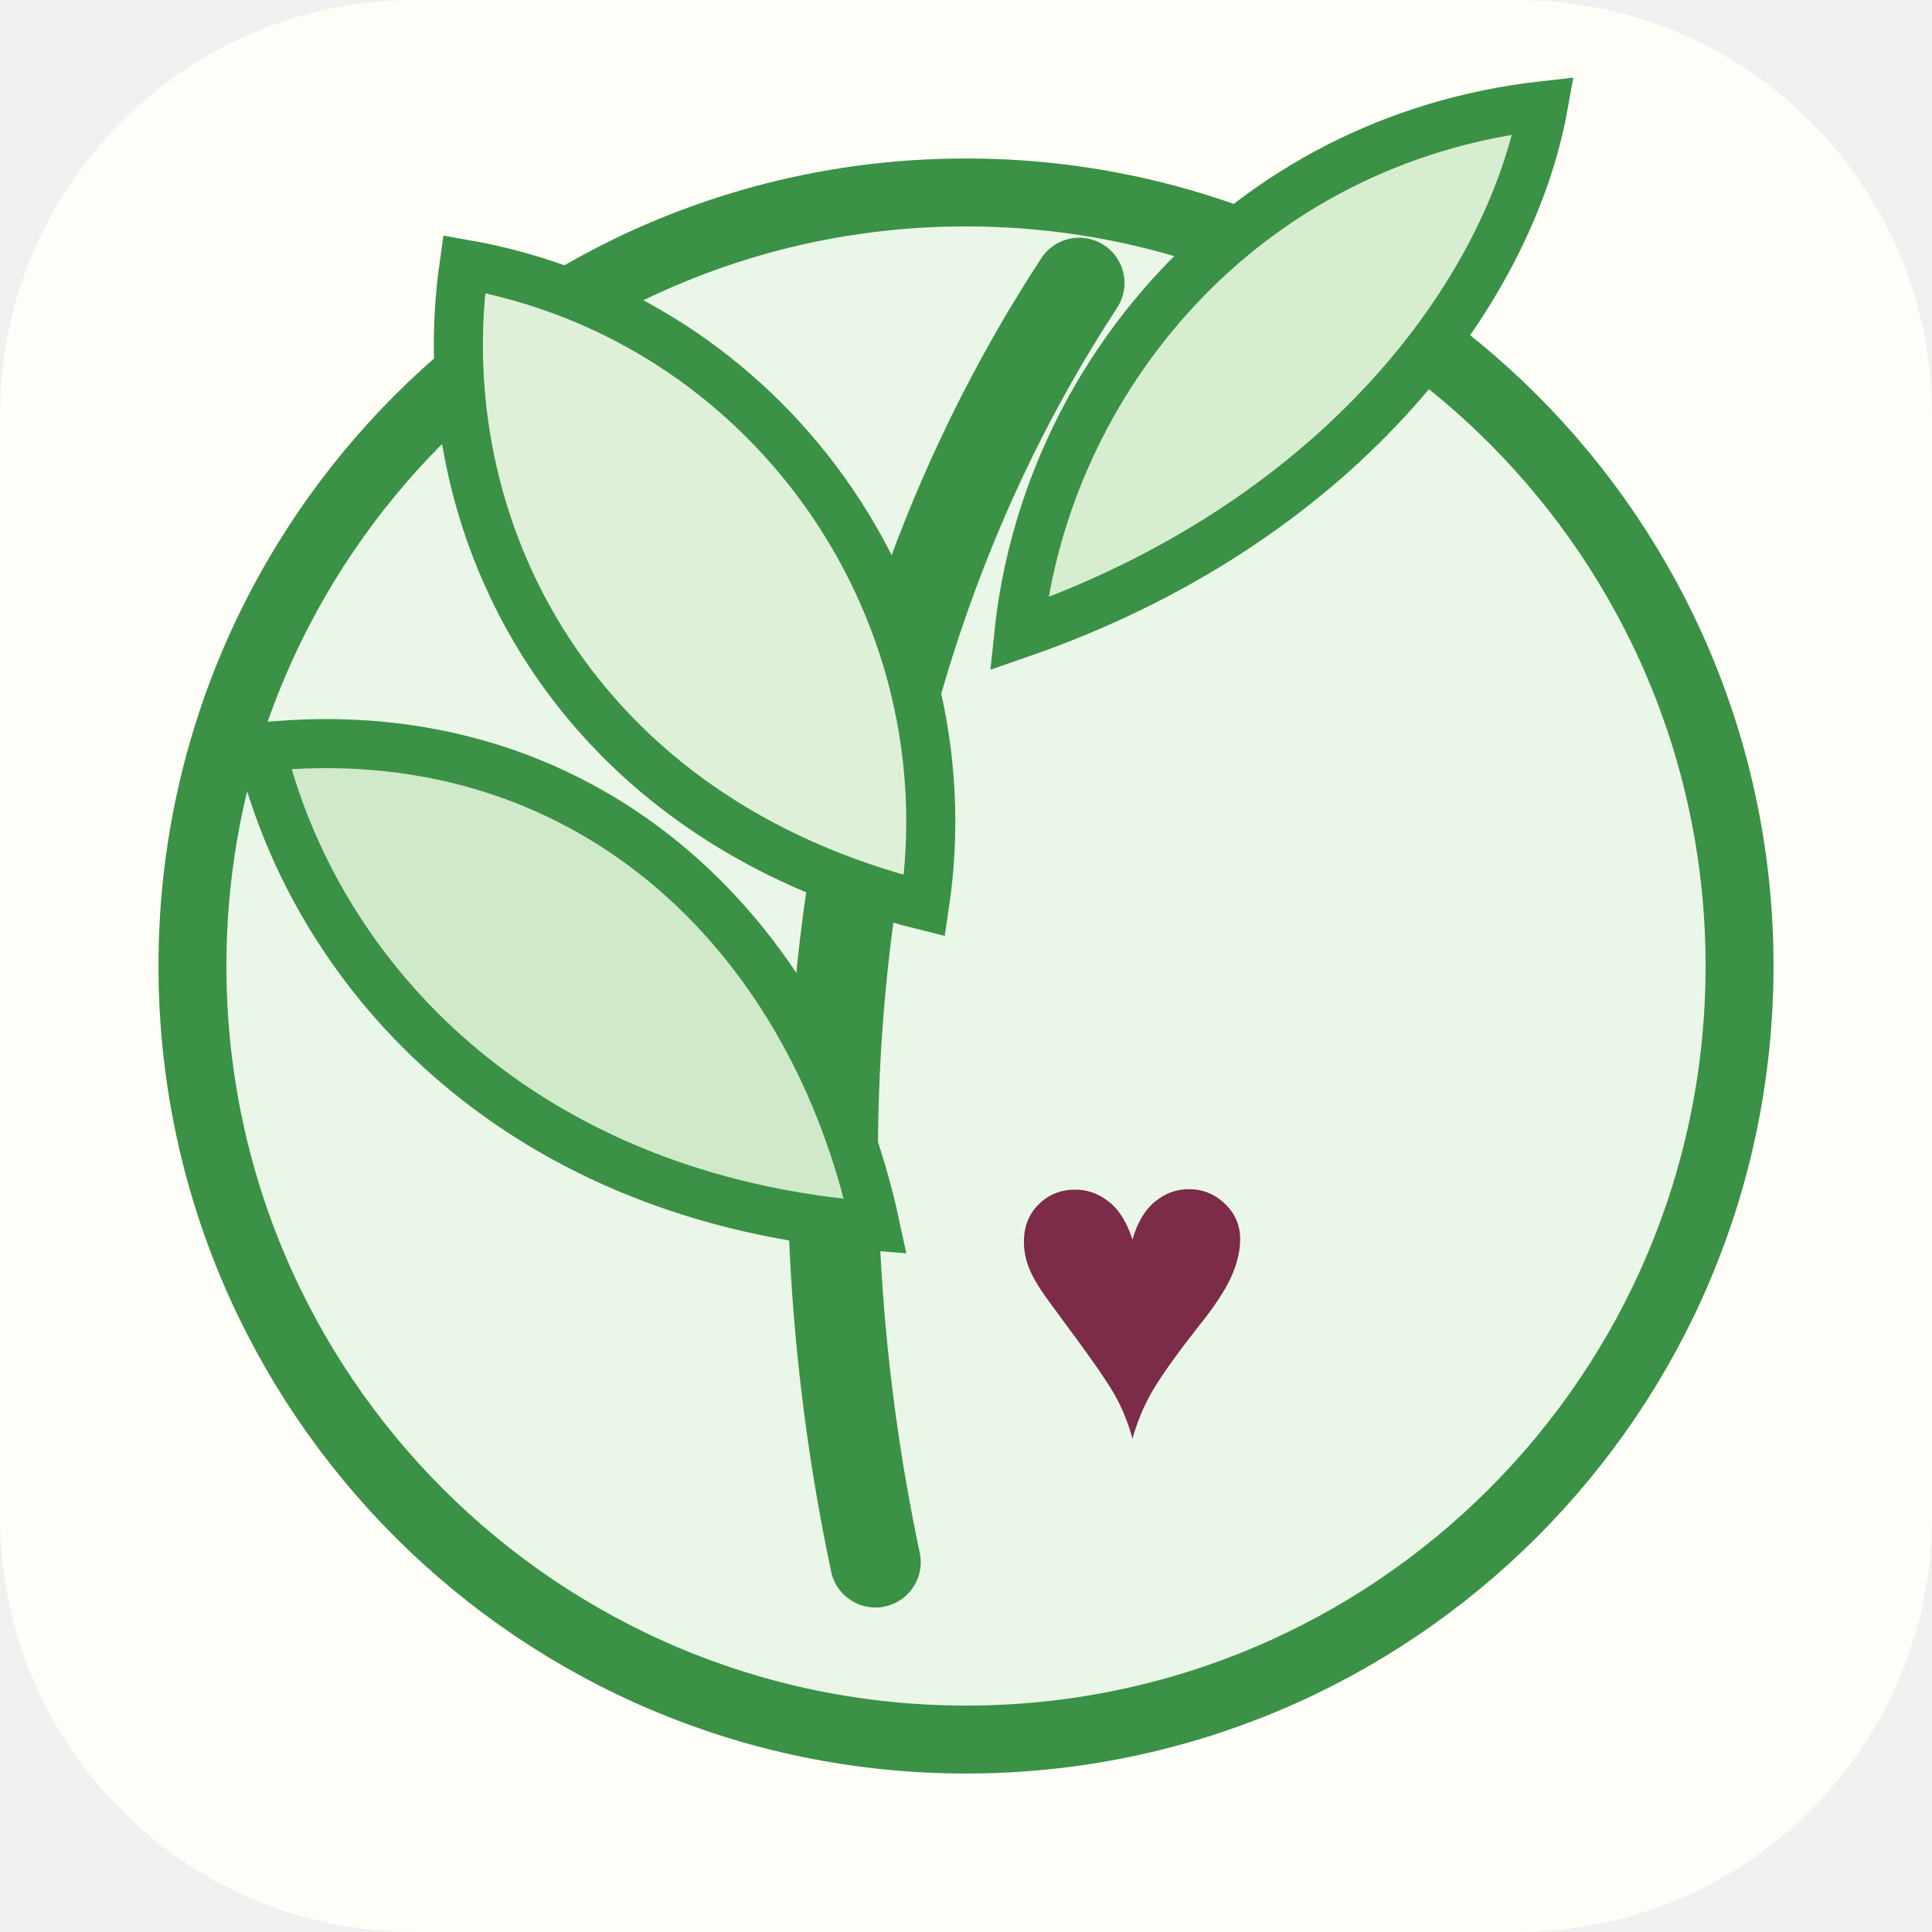
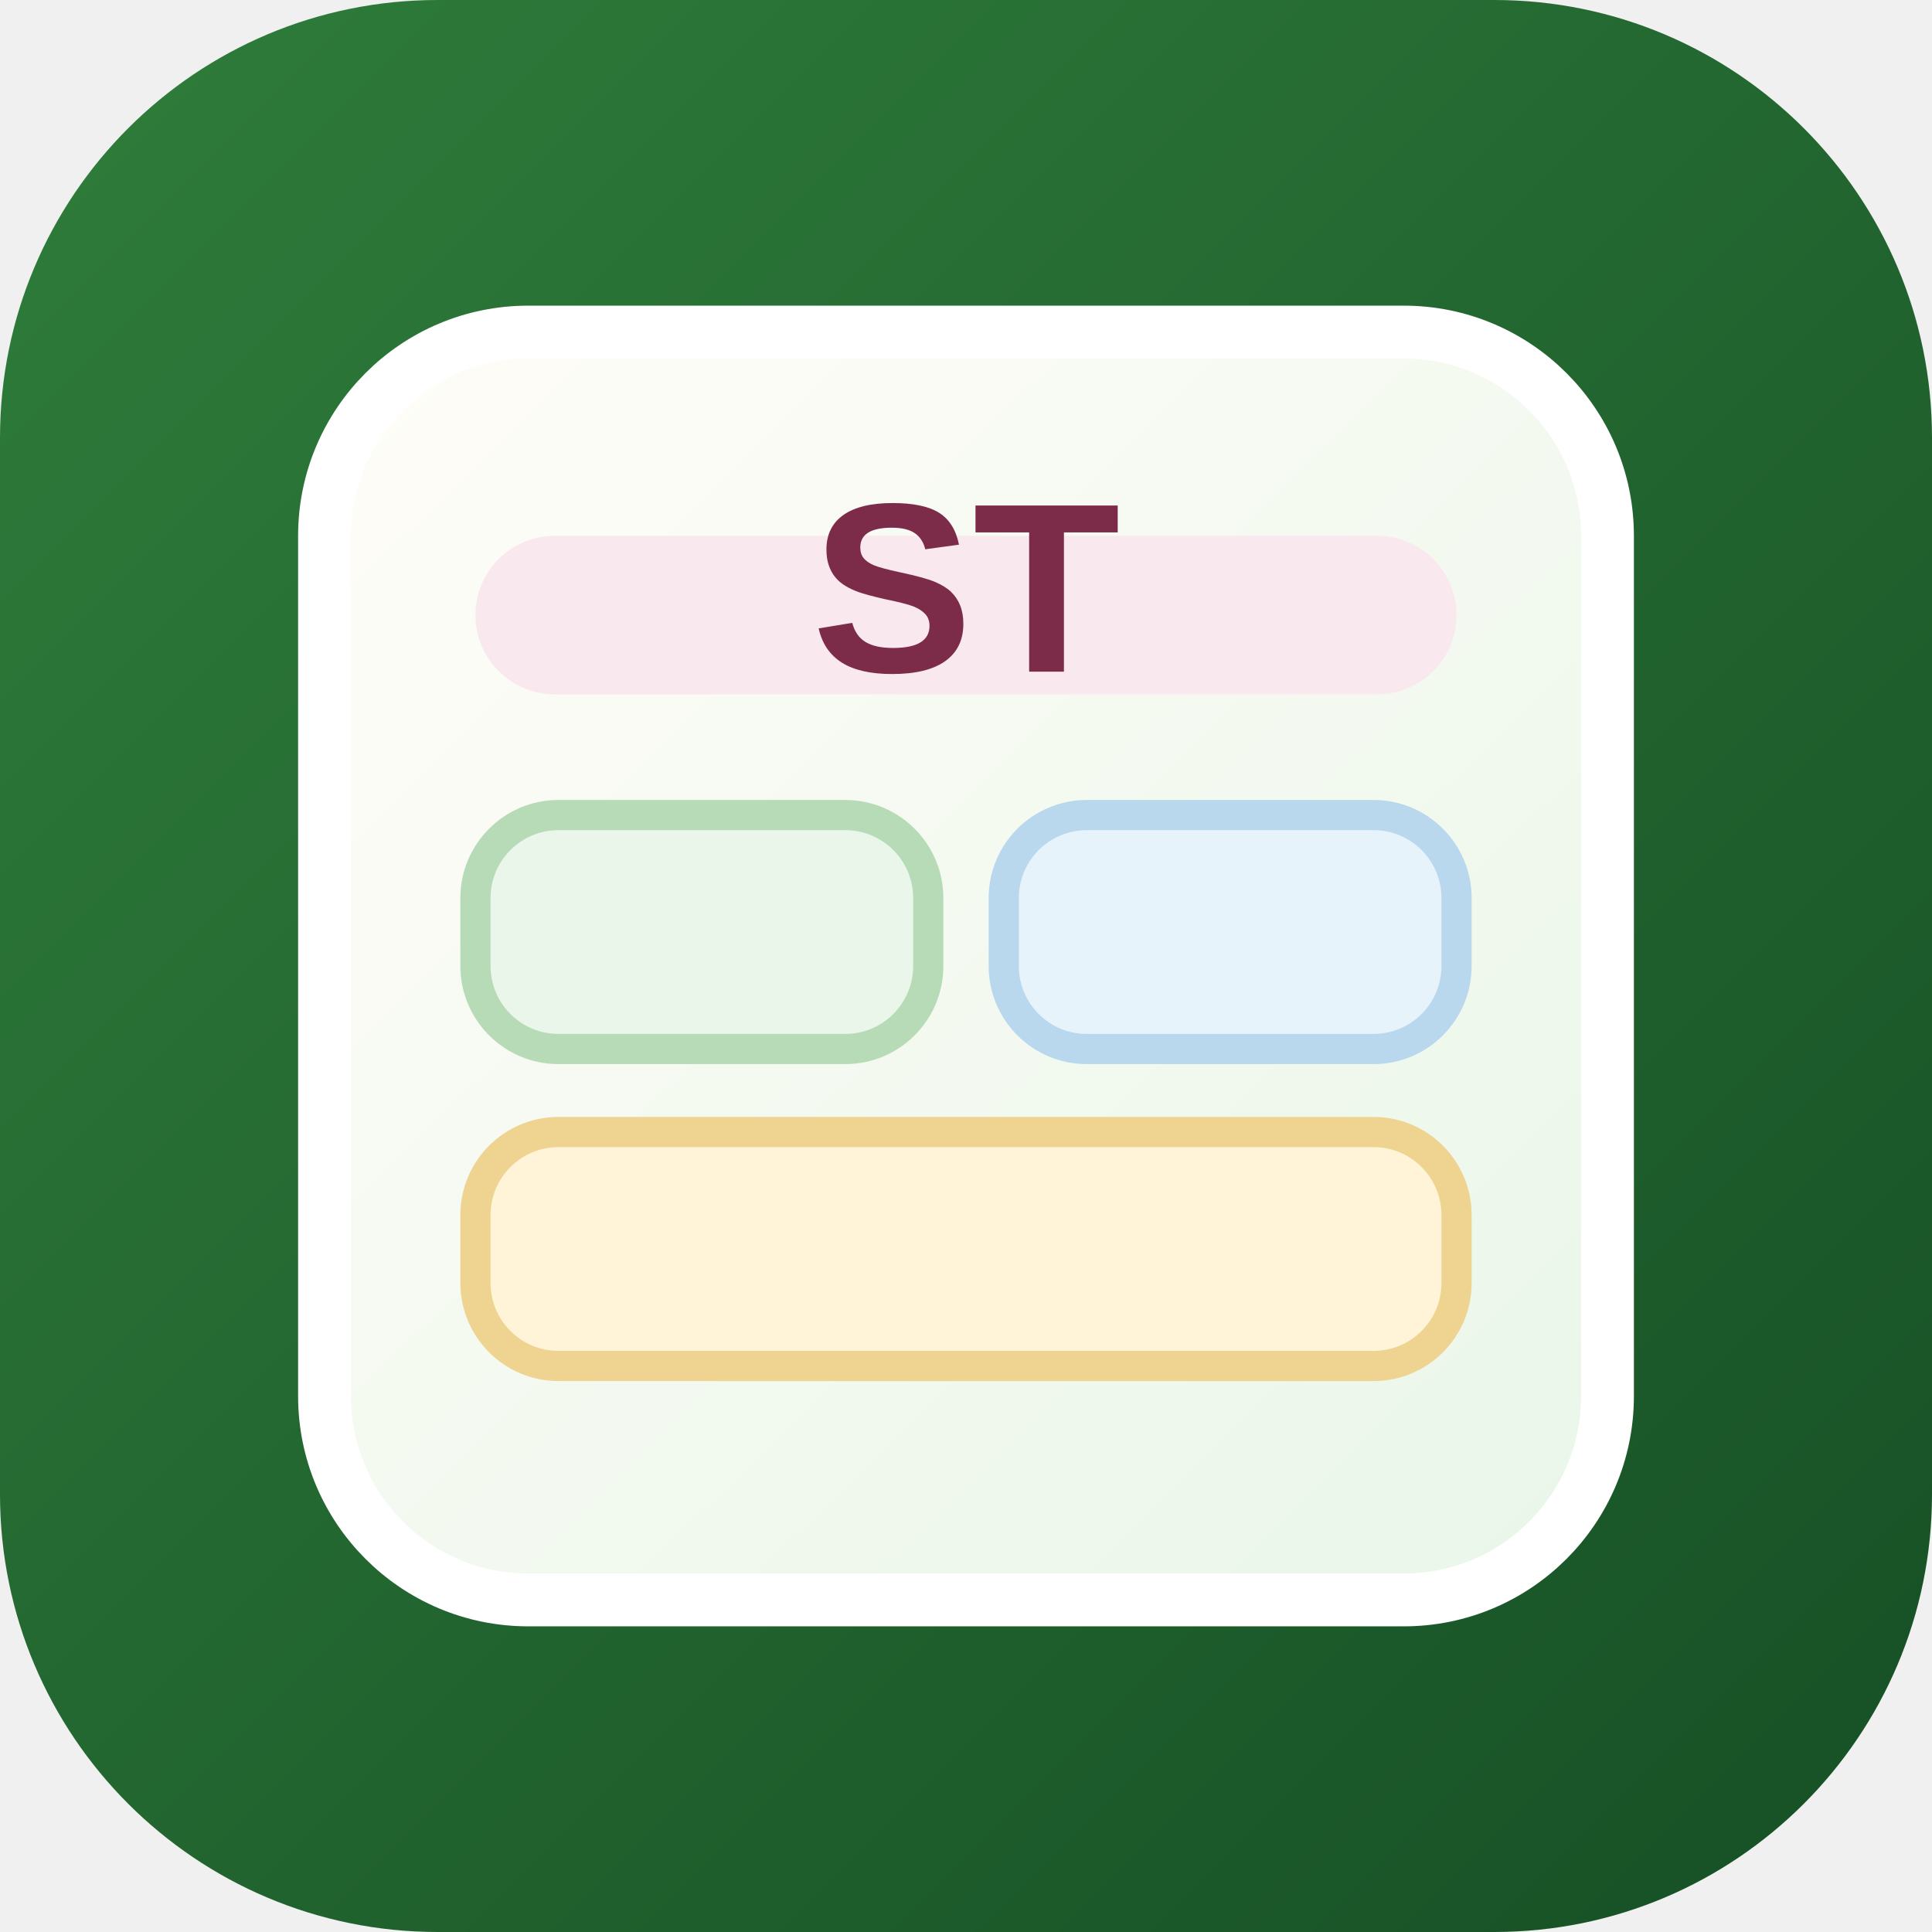
<svg xmlns="http://www.w3.org/2000/svg" viewBox="0 0 512 512">
-   <rect width="512" height="512" rx="110" fill="#fffdf8" />
-   <circle cx="256" cy="256" r="205" fill="#eaf6e8" stroke="#3b9145" stroke-width="18" />
-   <path d="M232 414 C210 310 216 182 286 75" fill="none" stroke="#3b9145" stroke-width="24" stroke-linecap="round" />
-   <path d="M232 325 C139 318 84 260 69 198 C154 189 215 246 232 325Z" fill="#cfe9c9" stroke="#3b9145" stroke-width="13" />
-   <path d="M245 240 C152 217 113 140 123 70 C203 84 257 160 245 240Z" fill="#dff0d8" stroke="#3b9145" stroke-width="13" />
-   <path d="M270 168 C354 139 400 78 409 28 C329 37 277 101 270 168Z" fill="#d7edcf" stroke="#3b9145" stroke-width="13" />
-   <text x="300" y="380" font-size="116" text-anchor="middle" fill="#7c2b48" font-family="Arial, sans-serif">♥</text>
+   <defs>
+     <linearGradient id="bg" x1="0" y1="0" x2="1" y2="1">
+       <stop offset="0" stop-color="#2f7d3b" />
+       <stop offset="1" stop-color="#164f25" />
+     </linearGradient>
+     <linearGradient id="card" x1="0" y1="0" x2="1" y2="1">
+       <stop offset="0" stop-color="#fffdf8" />
+       <stop offset="1" stop-color="#e9f6e9" />
+     </linearGradient>
+   </defs>
+   <rect width="512" height="512" rx="116" fill="url(#bg)" />
+   <rect x="86" y="88" width="340" height="336" rx="54" fill="url(#card)" stroke="#ffffff" stroke-width="14" />
+   <rect x="126" y="142" width="260" height="42" rx="21" fill="#fae8ef" />
+   <rect x="126" y="216" width="120" height="62" rx="22" fill="#e9f6e9" stroke="#b8dbb7" stroke-width="8" />
+   <rect x="266" y="216" width="120" height="62" rx="22" fill="#e7f3fb" stroke="#b9d8ee" stroke-width="8" />
+   <rect x="126" y="300" width="260" height="62" rx="22" fill="#fff4d8" stroke="#efd391" stroke-width="8" />
+   <text x="256" y="178" font-size="64" text-anchor="middle" fill="#7c2b48" font-family="Arial, sans-serif" font-weight="700">ST</text>
</svg>
